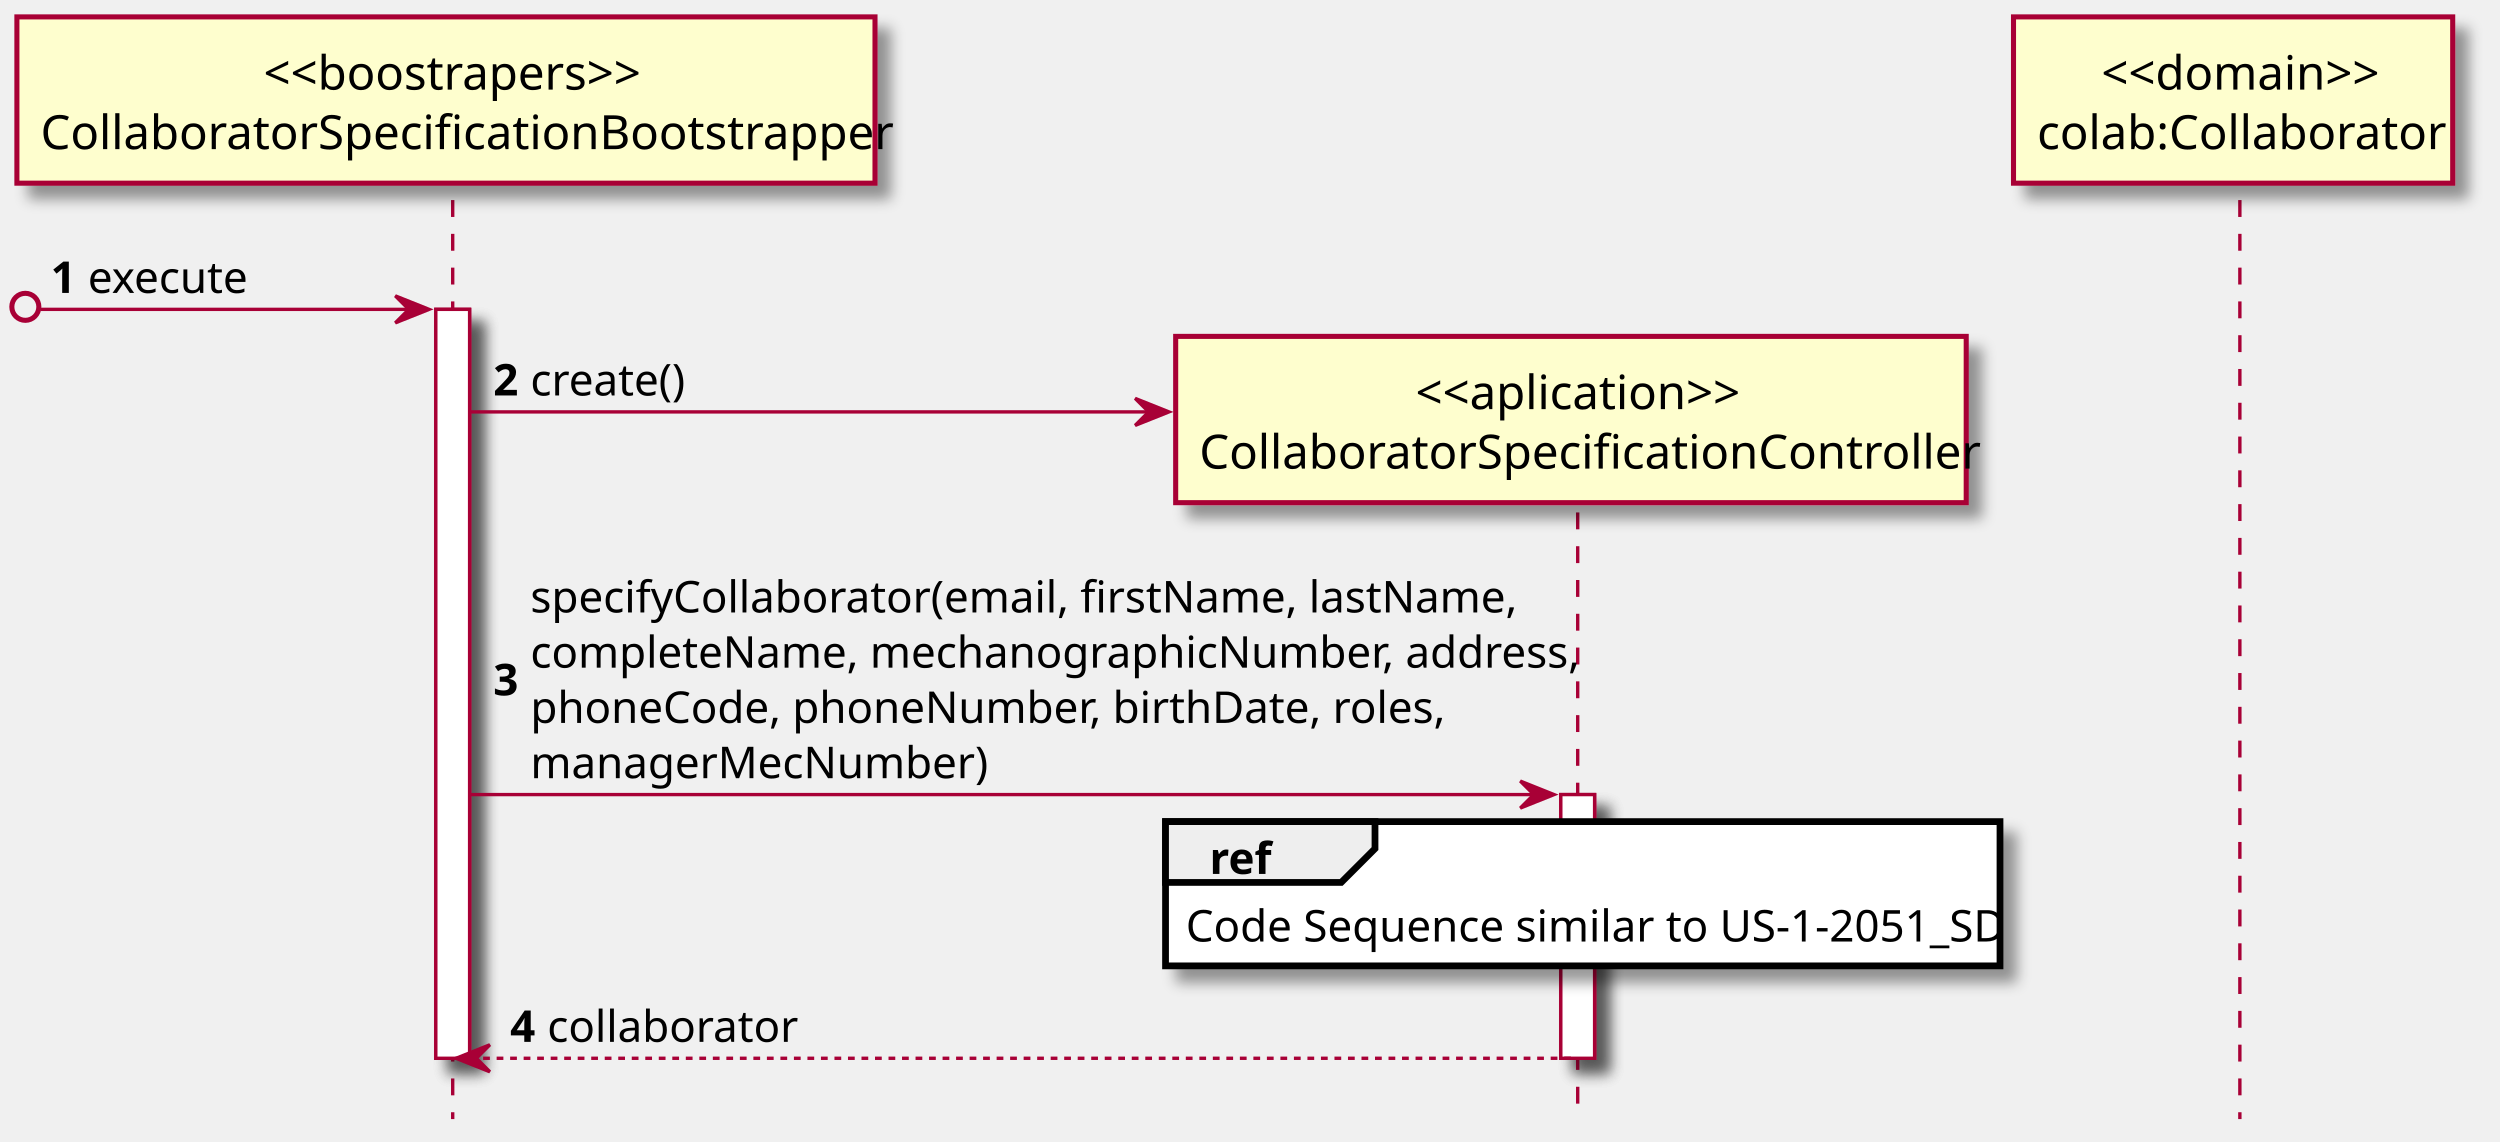
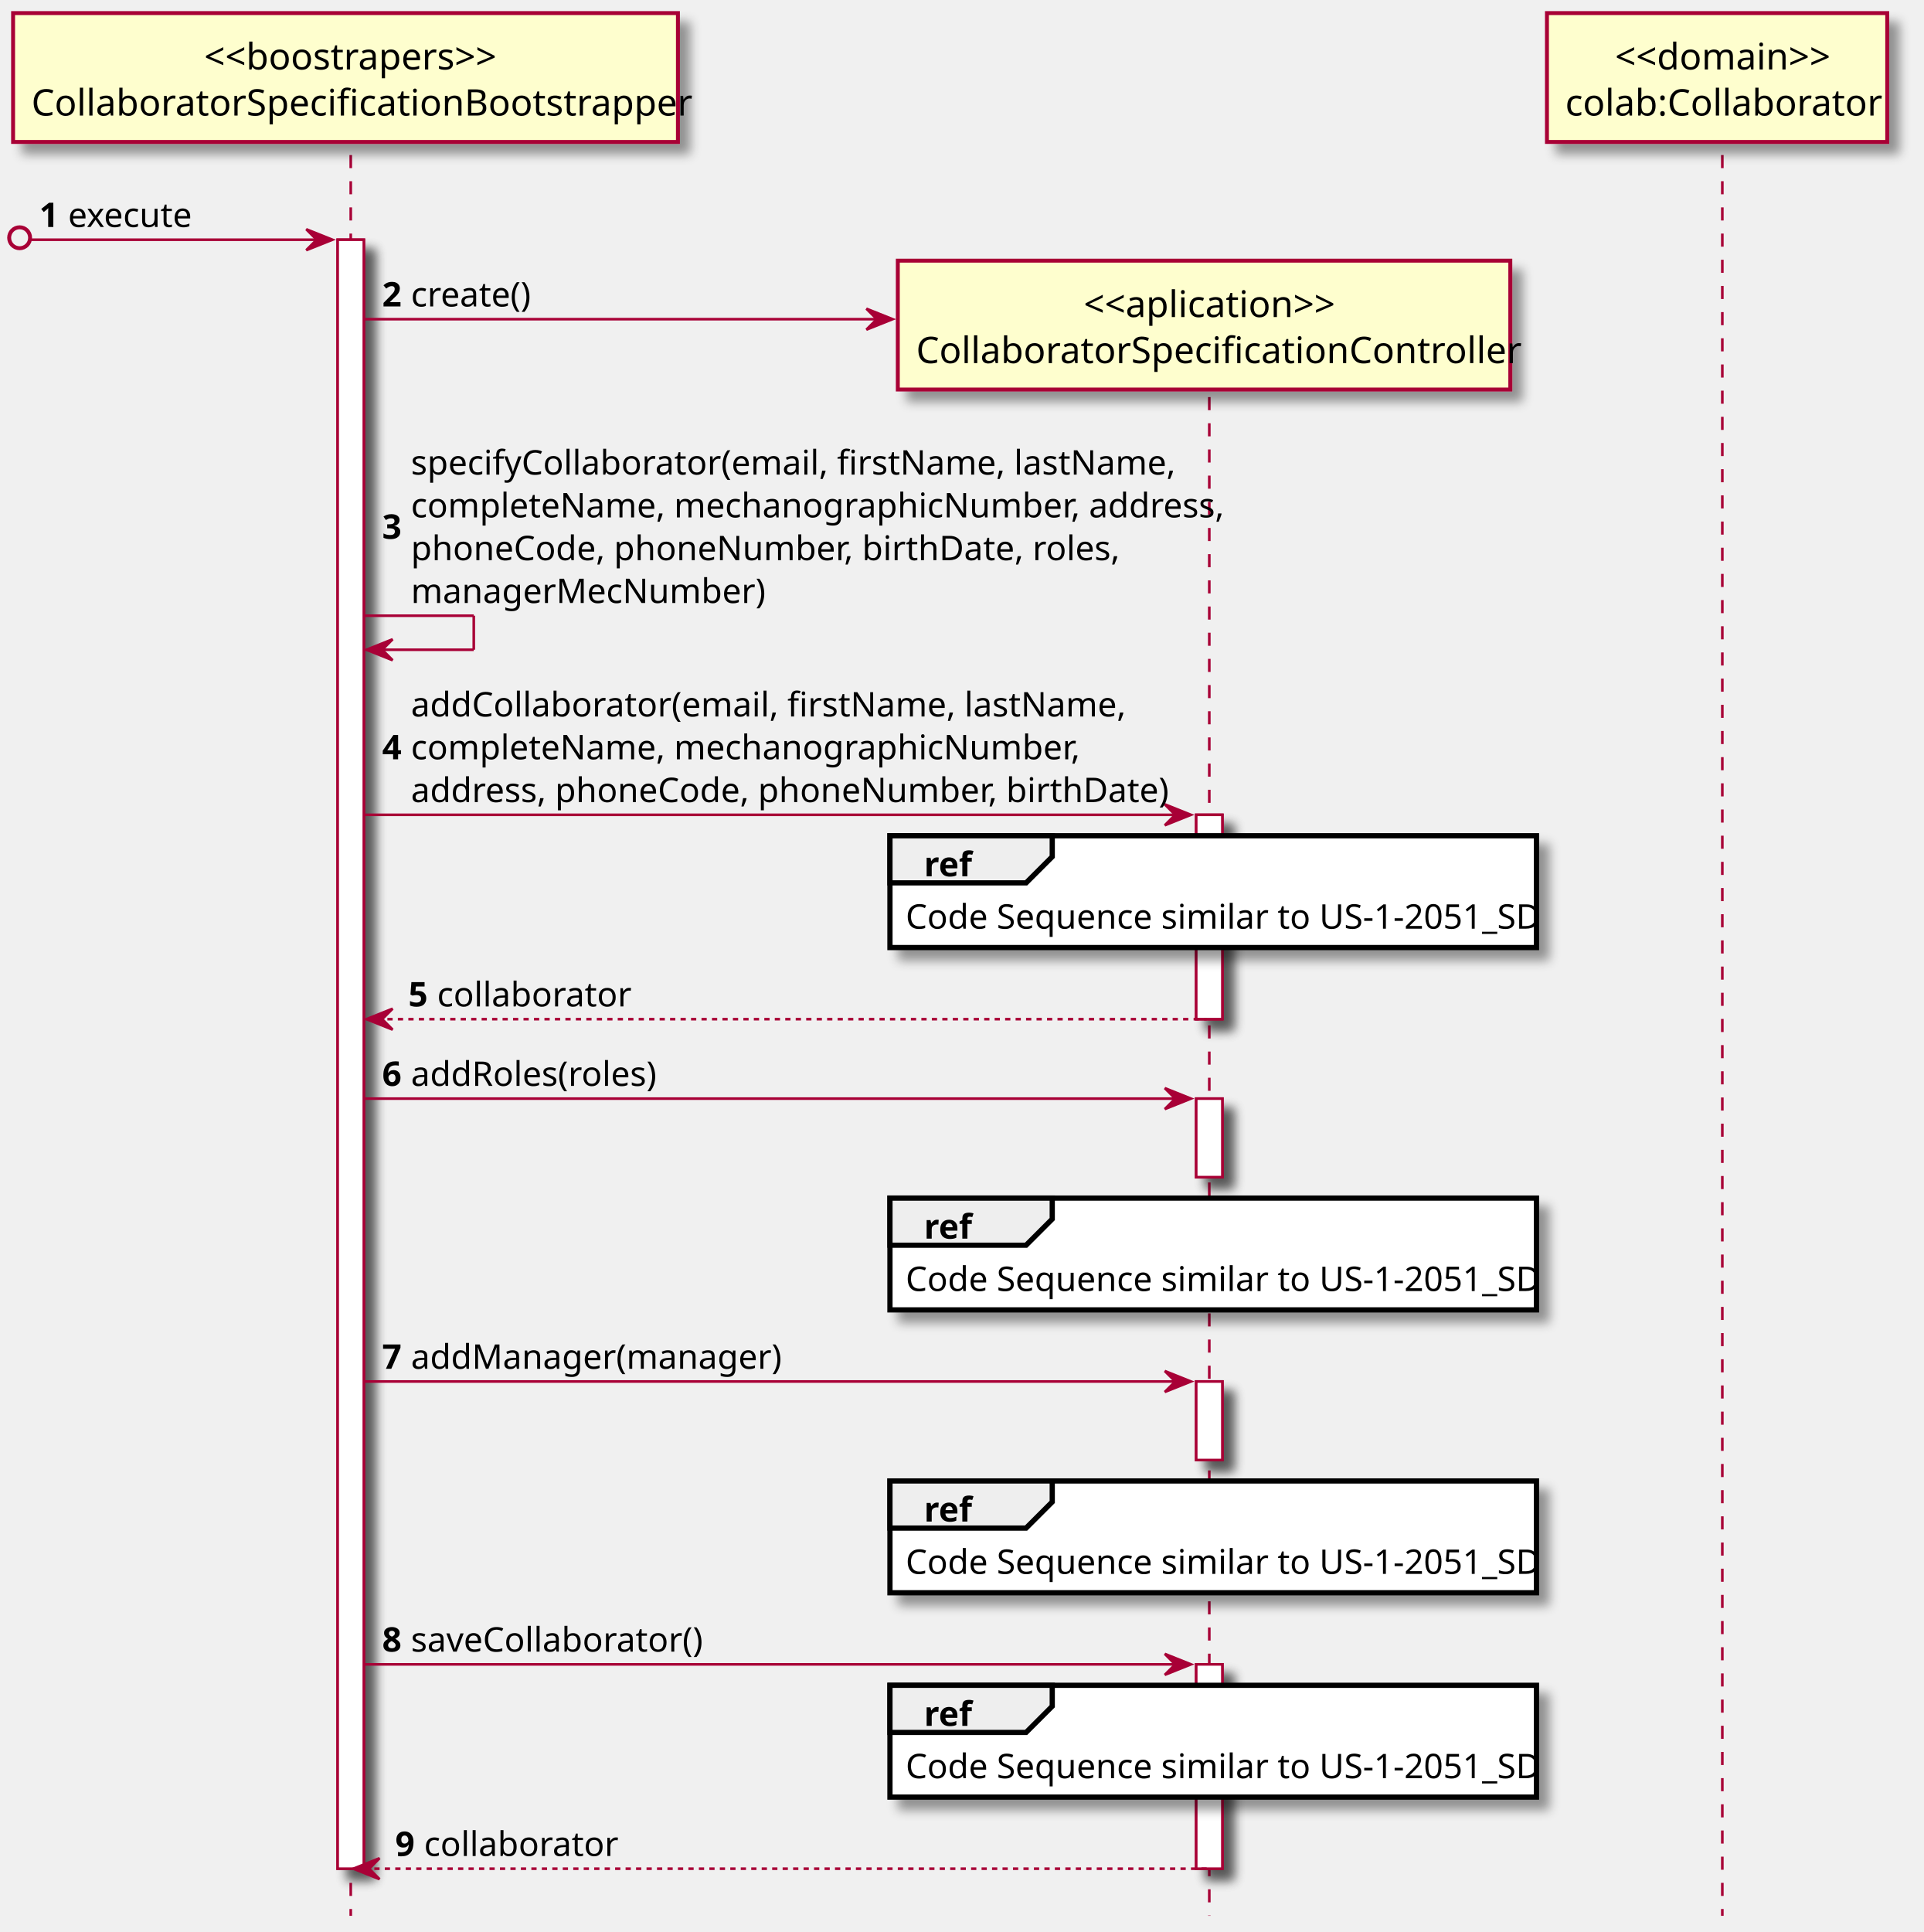
- <svg xmlns="http://www.w3.org/2000/svg" contentScriptType="application/ecmascript" contentStyleType="text/css" height="338px" preserveAspectRatio="none" style="width:740px;height:338px;" version="1.1" viewBox="0 0 740 338" width="740px" zoomAndPan="magnify">
+ <svg xmlns="http://www.w3.org/2000/svg" contentScriptType="application/ecmascript" contentStyleType="text/css" height="738px" preserveAspectRatio="none" style="width:735px;height:738px;" version="1.1" viewBox="0 0 735 738" width="735px" zoomAndPan="magnify">
  <defs>
-     <filter height="300%" id="f15bd5chd7hi07" width="300%" x="-1" y="-1">
+     <filter height="300%" id="f1aqihs3ofvr4f" width="300%" x="-1" y="-1">
      <feGaussianBlur result="blurOut" stdDeviation="2.0" />
      <feColorMatrix in="blurOut" result="blurOut2" type="matrix" values="0 0 0 0 0 0 0 0 0 0 0 0 0 0 0 0 0 0 .4 0" />
      <feOffset dx="4.0" dy="4.0" in="blurOut2" result="blurOut3" />
      <feBlend in="SourceGraphic" in2="blurOut3" mode="normal" />
    </filter>
  </defs>
  <g>
-     <rect fill="#FFFFFF" filter="url(#f15bd5chd7hi07)" height="221.68" style="stroke:#A80036;stroke-width:1.0;" width="10" x="129" y="91.57" />
-     <rect fill="#FFFFFF" filter="url(#f15bd5chd7hi07)" height="78.055" style="stroke:#A80036;stroke-width:1.0;" width="10" x="462" y="235.195" />
-     <line style="stroke:#A80036;stroke-width:1.0;stroke-dasharray:5.0,5.0;" x1="134" x2="134" y1="59.219" y2="331.25" />
-     <line style="stroke:#A80036;stroke-width:1.0;stroke-dasharray:5.0,5.0;" x1="467" x2="467" y1="141.68" y2="331.25" />
-     <line style="stroke:#A80036;stroke-width:1.0;stroke-dasharray:5.0,5.0;" x1="663" x2="663" y1="59.219" y2="331.25" />
-     <rect fill="#FEFECE" filter="url(#f15bd5chd7hi07)" height="49.219" style="stroke:#A80036;stroke-width:1.5;" width="254" x="5" y="5" />
+     <rect fill="#FFFFFF" filter="url(#f1aqihs3ofvr4f)" height="622.25" style="stroke:#A80036;stroke-width:1.0;" width="10" x="129" y="91.57" />
+     <rect fill="#FFFFFF" filter="url(#f1aqihs3ofvr4f)" height="78.055" style="stroke:#A80036;stroke-width:1.0;" width="10" x="457" y="311.25" />
+     <rect fill="#FFFFFF" filter="url(#f1aqihs3ofvr4f)" height="30" style="stroke:#A80036;stroke-width:1.0;" width="10" x="457" y="419.656" />
+     <rect fill="#FFFFFF" filter="url(#f1aqihs3ofvr4f)" height="30" style="stroke:#A80036;stroke-width:1.0;" width="10" x="457" y="527.711" />
+     <rect fill="#FFFFFF" filter="url(#f1aqihs3ofvr4f)" height="78.055" style="stroke:#A80036;stroke-width:1.0;" width="10" x="457" y="635.766" />
+     <line style="stroke:#A80036;stroke-width:1.0;stroke-dasharray:5.0,5.0;" x1="134" x2="134" y1="59.219" y2="731.82" />
+     <line style="stroke:#A80036;stroke-width:1.0;stroke-dasharray:5.0,5.0;" x1="462" x2="462" y1="141.68" y2="731.82" />
+     <line style="stroke:#A80036;stroke-width:1.0;stroke-dasharray:5.0,5.0;" x1="658" x2="658" y1="59.219" y2="731.82" />
+     <rect fill="#FEFECE" filter="url(#f1aqihs3ofvr4f)" height="49.219" style="stroke:#A80036;stroke-width:1.5;" width="254" x="5" y="5" />
    <text fill="#000000" font-family="sans-serif" font-size="14" lengthAdjust="spacing" textLength="108" x="78" y="26.533">&lt;&lt;boostrapers&gt;&gt;</text>
    <text fill="#000000" font-family="sans-serif" font-size="14" lengthAdjust="spacing" textLength="240" x="12" y="44.143">CollaboratorSpecificationBootstrapper</text>
-     <rect fill="#FEFECE" filter="url(#f15bd5chd7hi07)" height="49.219" style="stroke:#A80036;stroke-width:1.5;" width="130" x="596" y="5" />
-     <text fill="#000000" font-family="sans-serif" font-size="14" lengthAdjust="spacing" textLength="78" x="622" y="26.533">&lt;&lt;domain&gt;&gt;</text>
-     <text fill="#000000" font-family="sans-serif" font-size="14" lengthAdjust="spacing" textLength="116" x="603" y="44.143">colab:Collaborator</text>
-     <rect fill="#FFFFFF" filter="url(#f15bd5chd7hi07)" height="221.68" style="stroke:#A80036;stroke-width:1.0;" width="10" x="129" y="91.57" />
-     <rect fill="#FFFFFF" filter="url(#f15bd5chd7hi07)" height="78.055" style="stroke:#A80036;stroke-width:1.0;" width="10" x="462" y="235.195" />
+     <rect fill="#FEFECE" filter="url(#f1aqihs3ofvr4f)" height="49.219" style="stroke:#A80036;stroke-width:1.5;" width="130" x="591" y="5" />
+     <text fill="#000000" font-family="sans-serif" font-size="14" lengthAdjust="spacing" textLength="78" x="617" y="26.533">&lt;&lt;domain&gt;&gt;</text>
+     <text fill="#000000" font-family="sans-serif" font-size="14" lengthAdjust="spacing" textLength="116" x="598" y="44.143">colab:Collaborator</text>
+     <rect fill="#FFFFFF" filter="url(#f1aqihs3ofvr4f)" height="622.25" style="stroke:#A80036;stroke-width:1.0;" width="10" x="129" y="91.57" />
+     <rect fill="#FFFFFF" filter="url(#f1aqihs3ofvr4f)" height="78.055" style="stroke:#A80036;stroke-width:1.0;" width="10" x="457" y="311.25" />
+     <rect fill="#FFFFFF" filter="url(#f1aqihs3ofvr4f)" height="30" style="stroke:#A80036;stroke-width:1.0;" width="10" x="457" y="419.656" />
+     <rect fill="#FFFFFF" filter="url(#f1aqihs3ofvr4f)" height="30" style="stroke:#A80036;stroke-width:1.0;" width="10" x="457" y="527.711" />
+     <rect fill="#FFFFFF" filter="url(#f1aqihs3ofvr4f)" height="78.055" style="stroke:#A80036;stroke-width:1.0;" width="10" x="457" y="635.766" />
    <ellipse cx="7.5" cy="90.82" rx="4" ry="4" style="stroke:#A80036;stroke-width:1.5;fill:none;" />
    <polygon fill="#A80036" points="117,87.57,127,91.57,117,95.57,121,91.57" style="stroke:#A80036;stroke-width:1.0;" />
    <line style="stroke:#A80036;stroke-width:1.0;" x1="12" x2="123" y1="91.57" y2="91.57" />
    <text fill="#000000" font-family="sans-serif" font-size="13" font-weight="bold" lengthAdjust="spacing" textLength="7" x="15" y="86.714">1</text>
    <text fill="#000000" font-family="sans-serif" font-size="13" lengthAdjust="spacing" textLength="46" x="26" y="86.714">execute</text>
-     <polygon fill="#A80036" points="336,117.922,346,121.922,336,125.922,340,121.922" style="stroke:#A80036;stroke-width:1.0;" />
-     <line style="stroke:#A80036;stroke-width:1.0;" x1="139" x2="342" y1="121.922" y2="121.922" />
+     <polygon fill="#A80036" points="331,117.922,341,121.922,331,125.922,335,121.922" style="stroke:#A80036;stroke-width:1.0;" />
+     <line style="stroke:#A80036;stroke-width:1.0;" x1="139" x2="337" y1="121.922" y2="121.922" />
    <text fill="#000000" font-family="sans-serif" font-size="13" font-weight="bold" lengthAdjust="spacing" textLength="7" x="146" y="117.065">2</text>
    <text fill="#000000" font-family="sans-serif" font-size="13" lengthAdjust="spacing" textLength="44" x="157" y="117.065">create()</text>
-     <rect fill="#FEFECE" filter="url(#f15bd5chd7hi07)" height="49.219" style="stroke:#A80036;stroke-width:1.5;" width="234" x="348" y="99.57" />
-     <text fill="#000000" font-family="sans-serif" font-size="14" lengthAdjust="spacing" textLength="92" x="419" y="121.103">&lt;&lt;aplication&gt;&gt;</text>
-     <text fill="#000000" font-family="sans-serif" font-size="14" lengthAdjust="spacing" textLength="220" x="355" y="138.713">CollaboratorSpecificationController</text>
-     <polygon fill="#A80036" points="450,231.195,460,235.195,450,239.195,454,235.195" style="stroke:#A80036;stroke-width:1.0;" />
-     <line style="stroke:#A80036;stroke-width:1.0;" x1="139" x2="456" y1="235.195" y2="235.195" />
+     <rect fill="#FEFECE" filter="url(#f1aqihs3ofvr4f)" height="49.219" style="stroke:#A80036;stroke-width:1.5;" width="234" x="343" y="99.57" />
+     <text fill="#000000" font-family="sans-serif" font-size="14" lengthAdjust="spacing" textLength="92" x="414" y="121.103">&lt;&lt;aplication&gt;&gt;</text>
+     <text fill="#000000" font-family="sans-serif" font-size="14" lengthAdjust="spacing" textLength="220" x="350" y="138.713">CollaboratorSpecificationController</text>
+     <line style="stroke:#A80036;stroke-width:1.0;" x1="139" x2="181" y1="235.195" y2="235.195" />
+     <line style="stroke:#A80036;stroke-width:1.0;" x1="181" x2="181" y1="235.195" y2="248.195" />
+     <line style="stroke:#A80036;stroke-width:1.0;" x1="140" x2="181" y1="248.195" y2="248.195" />
+     <polygon fill="#A80036" points="150,244.195,140,248.195,150,252.195,146,248.195" style="stroke:#A80036;stroke-width:1.0;" />
    <text fill="#000000" font-family="sans-serif" font-size="13" font-weight="bold" lengthAdjust="spacing" textLength="7" x="146" y="205.811">3</text>
    <text fill="#000000" font-family="sans-serif" font-size="13" lengthAdjust="spacing" textLength="275" x="157" y="181.284">specifyCollaborator(email, firstName, lastName,</text>
    <text fill="#000000" font-family="sans-serif" font-size="13" lengthAdjust="spacing" textLength="293" x="157" y="197.636">completeName, mechanographicNumber, address,</text>
    <text fill="#000000" font-family="sans-serif" font-size="13" lengthAdjust="spacing" textLength="253" x="157" y="213.987">phoneCode, phoneNumber, birthDate, roles,</text>
    <text fill="#000000" font-family="sans-serif" font-size="13" lengthAdjust="spacing" textLength="124" x="157" y="230.339">managerMecNumber)</text>
-     <rect fill="#FFFFFF" filter="url(#f15bd5chd7hi07)" height="42.703" style="stroke:#000000;stroke-width:2.0;" width="247" x="345" y="243.195" />
-     <polygon fill="#EEEEEE" points="345,243.195,407,243.195,407,251.195,397,261.195,345,261.195,345,243.195" style="stroke:#000000;stroke-width:2.0;" />
-     <text fill="#000000" font-family="sans-serif" font-size="13" font-weight="bold" lengthAdjust="spacing" textLength="17" x="358" y="258.69">ref</text>
-     <text fill="#000000" font-family="sans-serif" font-size="13" lengthAdjust="spacing" textLength="239" x="351" y="278.69">Code Sequence similar to US-1-2051_SD</text>
-     <polygon fill="#A80036" points="145,309.25,135,313.25,145,317.25,141,313.25" style="stroke:#A80036;stroke-width:1.0;" />
-     <line style="stroke:#A80036;stroke-width:1.0;stroke-dasharray:2.0,2.0;" x1="139" x2="466" y1="313.25" y2="313.25" />
-     <text fill="#000000" font-family="sans-serif" font-size="13" font-weight="bold" lengthAdjust="spacing" textLength="7" x="151" y="308.394">4</text>
-     <text fill="#000000" font-family="sans-serif" font-size="13" lengthAdjust="spacing" textLength="67" x="162" y="308.394">collaborator</text>
+     <polygon fill="#A80036" points="445,307.25,455,311.25,445,315.25,449,311.25" style="stroke:#A80036;stroke-width:1.0;" />
+     <line style="stroke:#A80036;stroke-width:1.0;" x1="139" x2="451" y1="311.25" y2="311.25" />
+     <text fill="#000000" font-family="sans-serif" font-size="13" font-weight="bold" lengthAdjust="spacing" textLength="7" x="146" y="290.042">4</text>
+     <text fill="#000000" font-family="sans-serif" font-size="13" lengthAdjust="spacing" textLength="255" x="157" y="273.69">addCollaborator(email, firstName, lastName,</text>
+     <text fill="#000000" font-family="sans-serif" font-size="13" lengthAdjust="spacing" textLength="239" x="157" y="290.042">completeName, mechanographicNumber,</text>
+     <text fill="#000000" font-family="sans-serif" font-size="13" lengthAdjust="spacing" textLength="271" x="157" y="306.394">address, phoneCode, phoneNumber, birthDate)</text>
+     <rect fill="#FFFFFF" filter="url(#f1aqihs3ofvr4f)" height="42.703" style="stroke:#000000;stroke-width:2.0;" width="247" x="340" y="319.25" />
+     <polygon fill="#EEEEEE" points="340,319.25,402,319.25,402,327.25,392,337.25,340,337.25,340,319.25" style="stroke:#000000;stroke-width:2.0;" />
+     <text fill="#000000" font-family="sans-serif" font-size="13" font-weight="bold" lengthAdjust="spacing" textLength="17" x="353" y="334.745">ref</text>
+     <text fill="#000000" font-family="sans-serif" font-size="13" lengthAdjust="spacing" textLength="239" x="346" y="354.745">Code Sequence similar to US-1-2051_SD</text>
+     <polygon fill="#A80036" points="150,385.305,140,389.305,150,393.305,146,389.305" style="stroke:#A80036;stroke-width:1.0;" />
+     <line style="stroke:#A80036;stroke-width:1.0;stroke-dasharray:2.0,2.0;" x1="144" x2="461" y1="389.305" y2="389.305" />
+     <text fill="#000000" font-family="sans-serif" font-size="13" font-weight="bold" lengthAdjust="spacing" textLength="7" x="156" y="384.448">5</text>
+     <text fill="#000000" font-family="sans-serif" font-size="13" lengthAdjust="spacing" textLength="67" x="167" y="384.448">collaborator</text>
+     <polygon fill="#A80036" points="445,415.656,455,419.656,445,423.656,449,419.656" style="stroke:#A80036;stroke-width:1.0;" />
+     <line style="stroke:#A80036;stroke-width:1.0;" x1="139" x2="451" y1="419.656" y2="419.656" />
+     <text fill="#000000" font-family="sans-serif" font-size="13" font-weight="bold" lengthAdjust="spacing" textLength="7" x="146" y="414.8">6</text>
+     <text fill="#000000" font-family="sans-serif" font-size="13" lengthAdjust="spacing" textLength="90" x="157" y="414.8">addRoles(roles)</text>
+     <rect fill="#FFFFFF" filter="url(#f1aqihs3ofvr4f)" height="42.703" style="stroke:#000000;stroke-width:2.0;" width="247" x="340" y="457.656" />
+     <polygon fill="#EEEEEE" points="340,457.656,402,457.656,402,465.656,392,475.656,340,475.656,340,457.656" style="stroke:#000000;stroke-width:2.0;" />
+     <text fill="#000000" font-family="sans-serif" font-size="13" font-weight="bold" lengthAdjust="spacing" textLength="17" x="353" y="473.151">ref</text>
+     <text fill="#000000" font-family="sans-serif" font-size="13" lengthAdjust="spacing" textLength="239" x="346" y="493.151">Code Sequence similar to US-1-2051_SD</text>
+     <polygon fill="#A80036" points="445,523.711,455,527.711,445,531.711,449,527.711" style="stroke:#A80036;stroke-width:1.0;" />
+     <line style="stroke:#A80036;stroke-width:1.0;" x1="139" x2="451" y1="527.711" y2="527.711" />
+     <text fill="#000000" font-family="sans-serif" font-size="13" font-weight="bold" lengthAdjust="spacing" textLength="7" x="146" y="522.855">7</text>
+     <text fill="#000000" font-family="sans-serif" font-size="13" lengthAdjust="spacing" textLength="129" x="157" y="522.855">addManager(manager)</text>
+     <rect fill="#FFFFFF" filter="url(#f1aqihs3ofvr4f)" height="42.703" style="stroke:#000000;stroke-width:2.0;" width="247" x="340" y="565.711" />
+     <polygon fill="#EEEEEE" points="340,565.711,402,565.711,402,573.711,392,583.711,340,583.711,340,565.711" style="stroke:#000000;stroke-width:2.0;" />
+     <text fill="#000000" font-family="sans-serif" font-size="13" font-weight="bold" lengthAdjust="spacing" textLength="17" x="353" y="581.206">ref</text>
+     <text fill="#000000" font-family="sans-serif" font-size="13" lengthAdjust="spacing" textLength="239" x="346" y="601.206">Code Sequence similar to US-1-2051_SD</text>
+     <polygon fill="#A80036" points="445,631.766,455,635.766,445,639.766,449,635.766" style="stroke:#A80036;stroke-width:1.0;" />
+     <line style="stroke:#A80036;stroke-width:1.0;" x1="139" x2="451" y1="635.766" y2="635.766" />
+     <text fill="#000000" font-family="sans-serif" font-size="13" font-weight="bold" lengthAdjust="spacing" textLength="7" x="146" y="630.909">8</text>
+     <text fill="#000000" font-family="sans-serif" font-size="13" lengthAdjust="spacing" textLength="103" x="157" y="630.909">saveCollaborator()</text>
+     <rect fill="#FFFFFF" filter="url(#f1aqihs3ofvr4f)" height="42.703" style="stroke:#000000;stroke-width:2.0;" width="247" x="340" y="643.766" />
+     <polygon fill="#EEEEEE" points="340,643.766,402,643.766,402,651.766,392,661.766,340,661.766,340,643.766" style="stroke:#000000;stroke-width:2.0;" />
+     <text fill="#000000" font-family="sans-serif" font-size="13" font-weight="bold" lengthAdjust="spacing" textLength="17" x="353" y="659.261">ref</text>
+     <text fill="#000000" font-family="sans-serif" font-size="13" lengthAdjust="spacing" textLength="239" x="346" y="679.261">Code Sequence similar to US-1-2051_SD</text>
+     <polygon fill="#A80036" points="145,709.82,135,713.82,145,717.82,141,713.82" style="stroke:#A80036;stroke-width:1.0;" />
+     <line style="stroke:#A80036;stroke-width:1.0;stroke-dasharray:2.0,2.0;" x1="139" x2="461" y1="713.82" y2="713.82" />
+     <text fill="#000000" font-family="sans-serif" font-size="13" font-weight="bold" lengthAdjust="spacing" textLength="7" x="151" y="708.964">9</text>
+     <text fill="#000000" font-family="sans-serif" font-size="13" lengthAdjust="spacing" textLength="67" x="162" y="708.964">collaborator</text>
  </g>
</svg>
